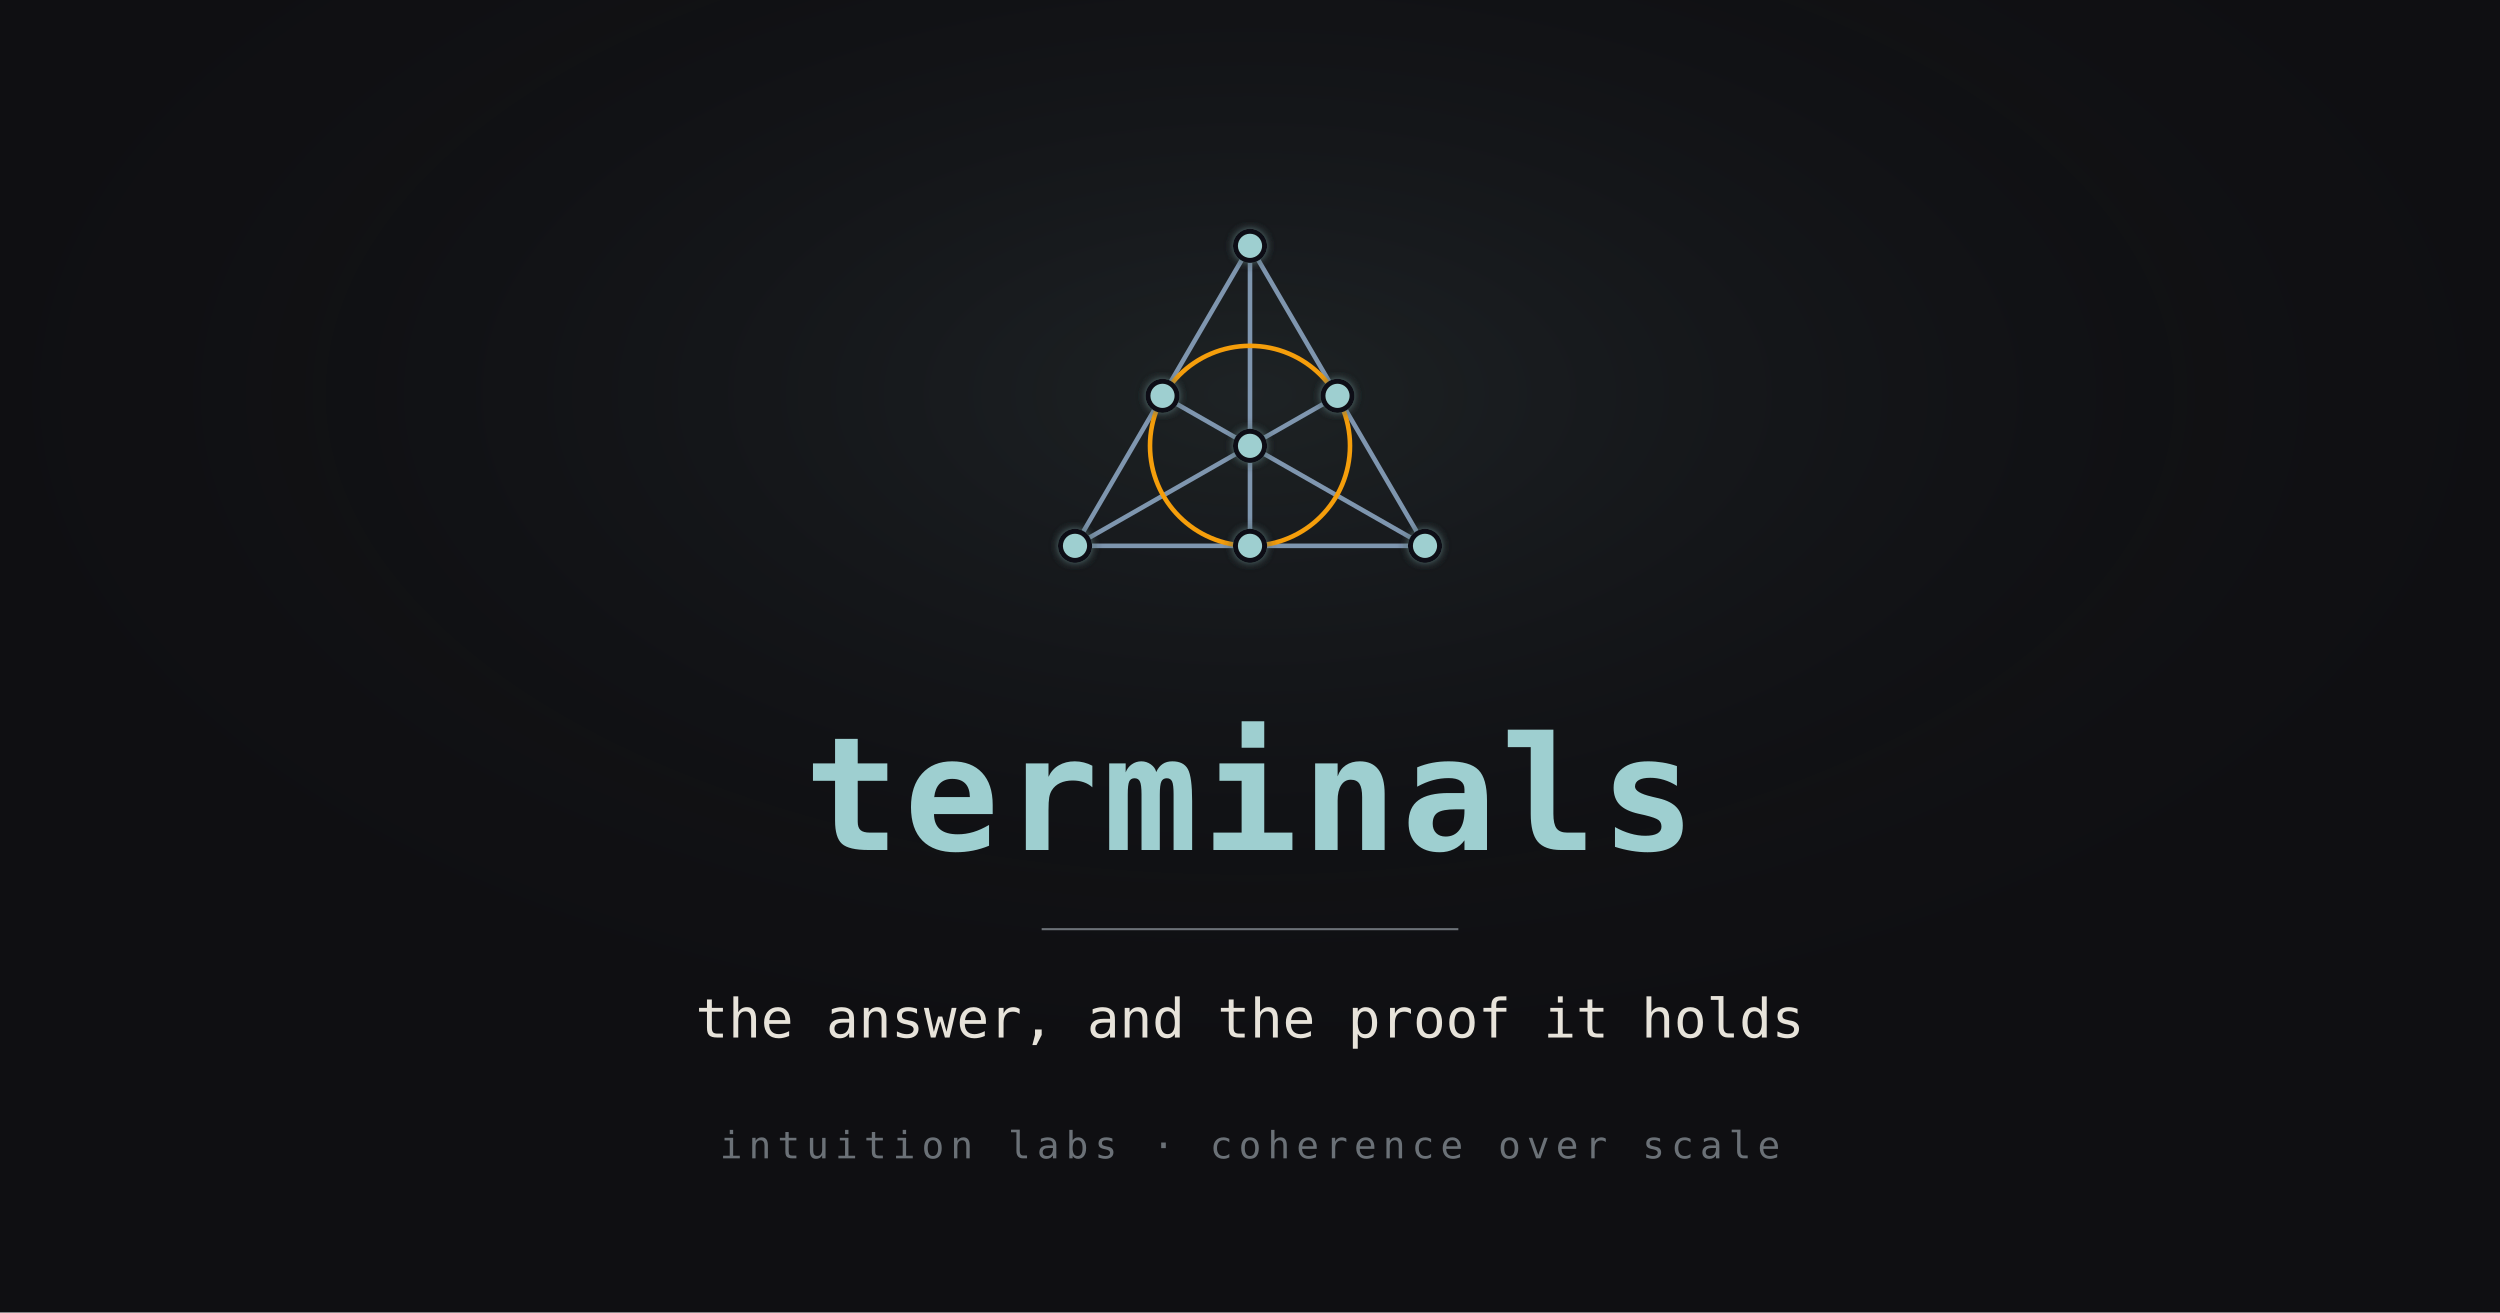
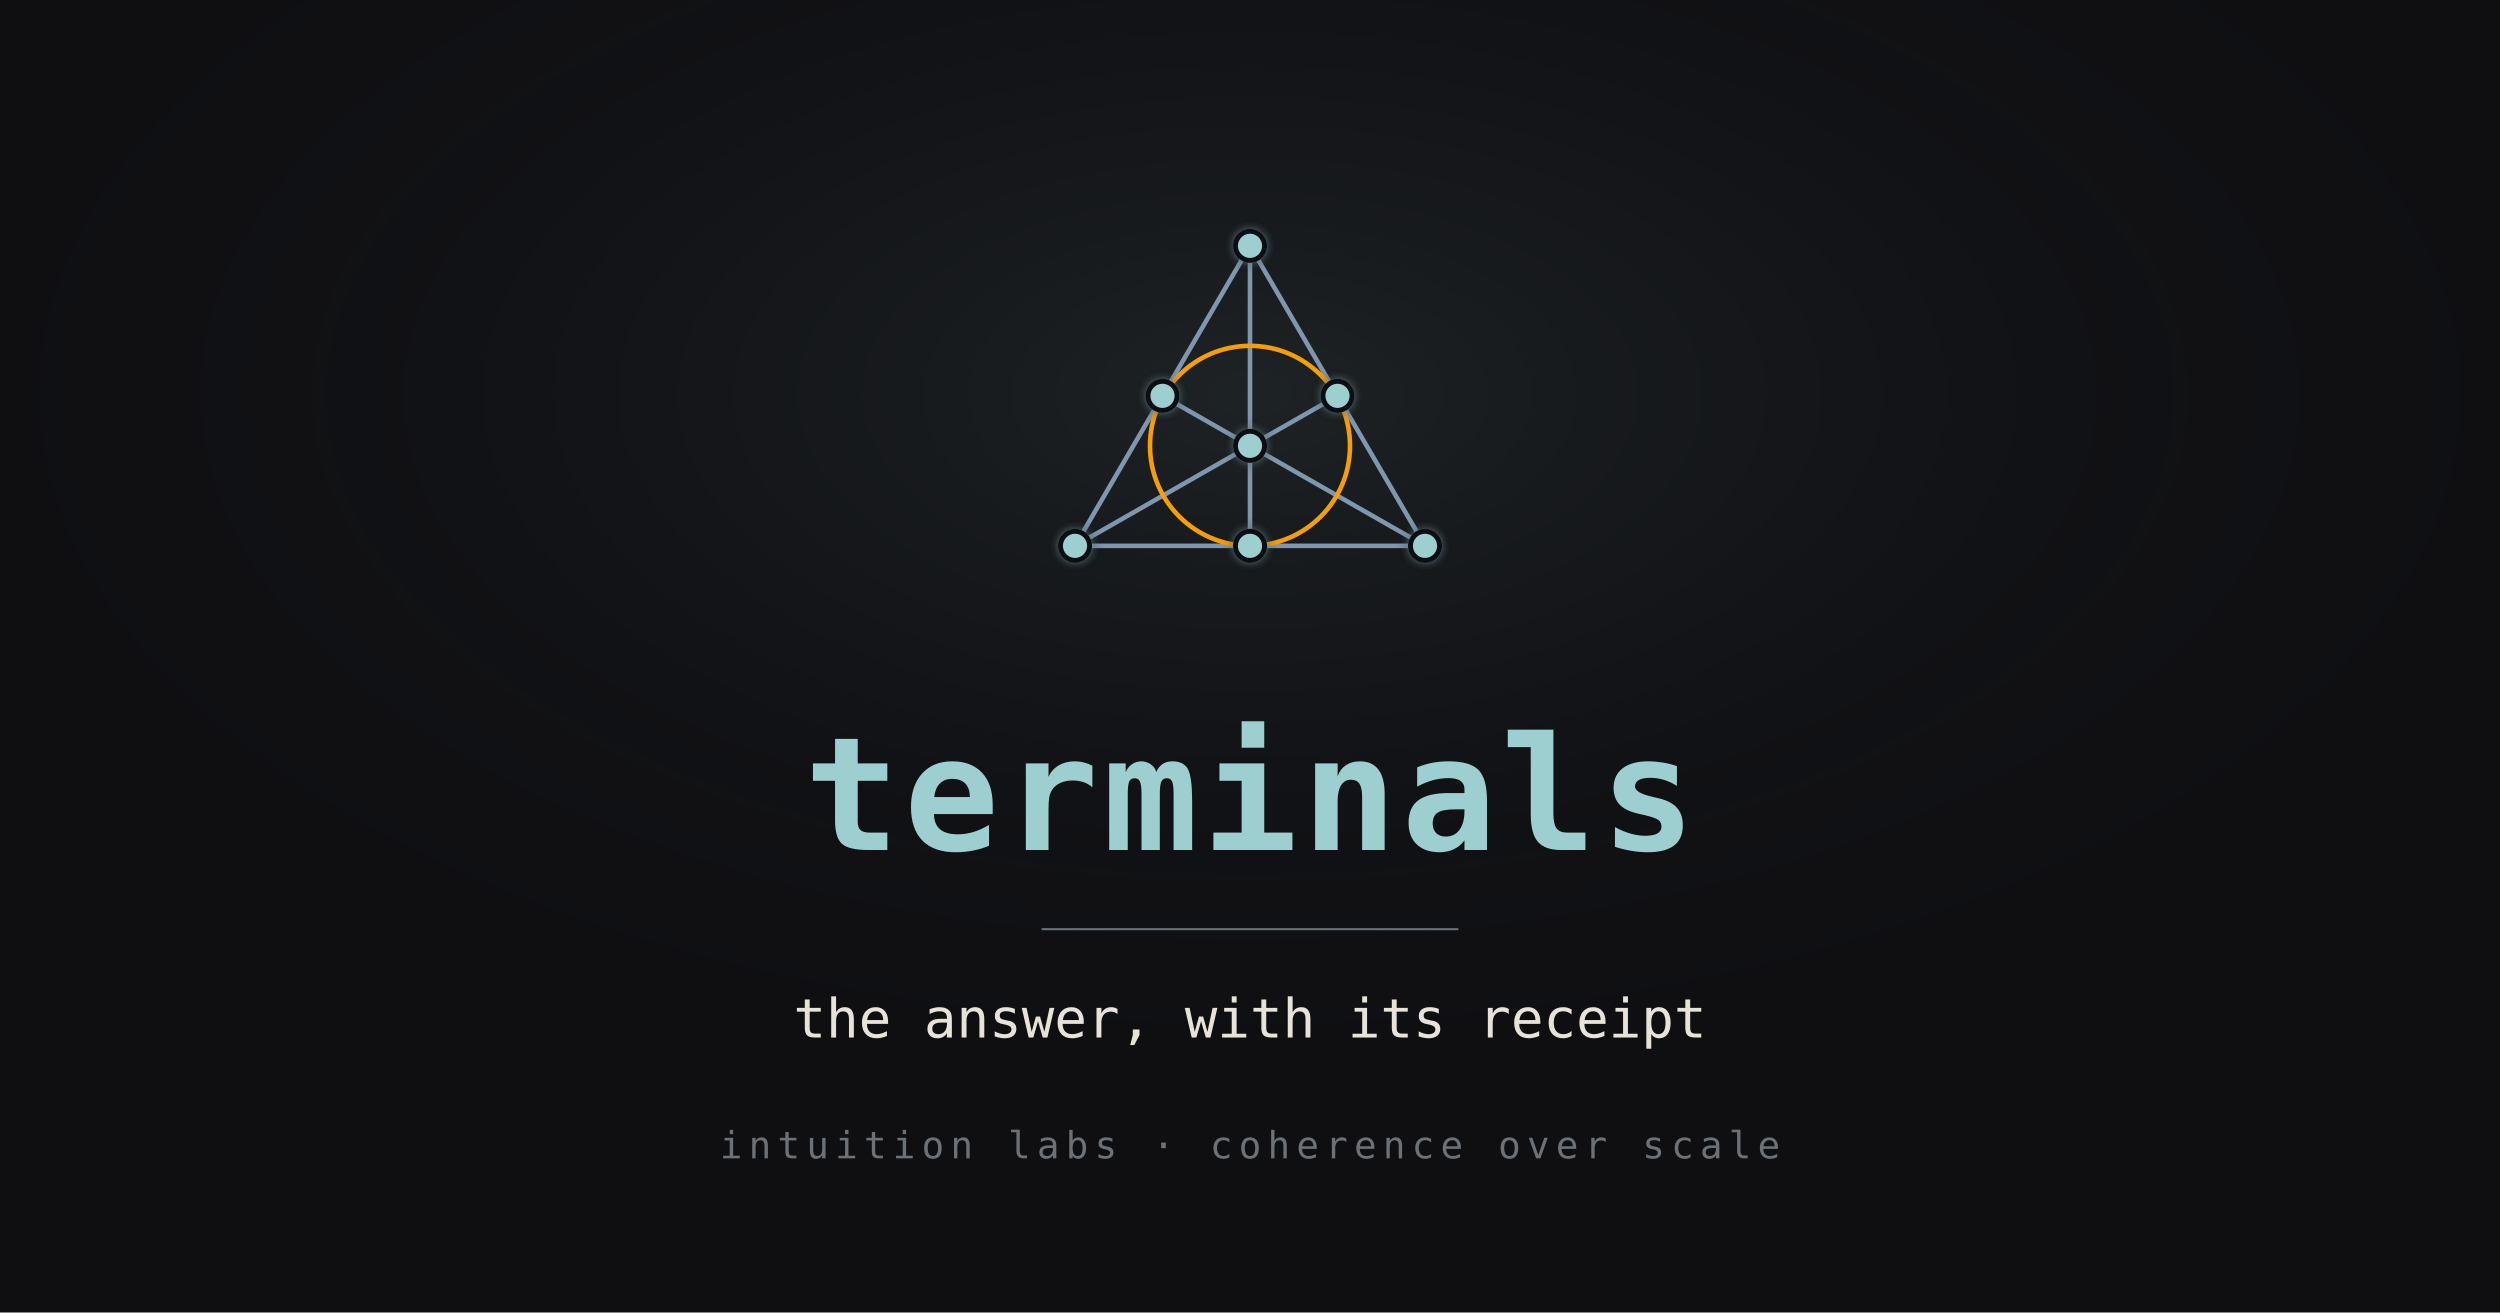
<svg xmlns="http://www.w3.org/2000/svg" viewBox="0 0 1200 630" width="1200" height="630" role="img" aria-label="Terminals, Intuition Labs. The answer, and the proof it holds.">
  <defs>
    <radialGradient id="halo" cx="50%" cy="30%" r="55%">
      <stop offset="0" stop-color="#9ecfd0" stop-opacity="0.10" />
      <stop offset="1" stop-color="#0f0f12" stop-opacity="0" />
    </radialGradient>
    <filter id="g" x="-60%" y="-60%" width="220%" height="220%">
      <feGaussianBlur stdDeviation="2.6" result="b" />
      <feMerge>
        <feMergeNode in="b" />
        <feMergeNode in="SourceGraphic" />
      </feMerge>
    </filter>
  </defs>
  <rect width="1200" height="630" fill="#0f0f12" />
  <rect width="1200" height="630" fill="url(#halo)" />
  <g fill="none" stroke="#8aa3bf" stroke-width="2.2" stroke-linecap="round" opacity="0.9">
    <path d="M600 118 L516 262" />
    <path d="M516 262 L684 262" />
    <path d="M684 262 L600 118" />
    <path d="M600 118 L600 262" />
    <path d="M516 262 L642 190" />
    <path d="M684 262 L558 190" />
  </g>
  <circle cx="600" cy="214" r="48" fill="none" stroke="#f59e0b" stroke-width="2.2" />
  <g fill="#9ecfd0" stroke="#0f0f12" stroke-width="2.4" filter="url(#g)">
    <circle cx="600" cy="118" r="7" />
    <circle cx="516" cy="262" r="7" />
    <circle cx="684" cy="262" r="7" />
    <circle cx="558" cy="190" r="7" />
    <circle cx="600" cy="262" r="7" />
    <circle cx="642" cy="190" r="7" />
    <circle cx="600" cy="214" r="7" />
  </g>
  <g font-family="Geist Mono, ui-monospace, SFMono-Regular, monospace" text-anchor="middle">
    <text x="600" y="408" font-size="76" font-weight="700" fill="#9ecfd0" letter-spacing="2">terminals</text>
    <line x1="500" y1="446" x2="700" y2="446" stroke="#6b7177" stroke-width="1" />
-     <text x="600" y="498" font-size="26" fill="#e7e3da">the answer, and the proof it holds</text>
+     <text x="600" y="498" font-size="26" fill="#e7e3da">the answer, with its receipt</text>
    <text x="600" y="556" font-size="18" fill="#6b7177" letter-spacing="3">intuition labs · coherence over scale</text>
  </g>
</svg>
